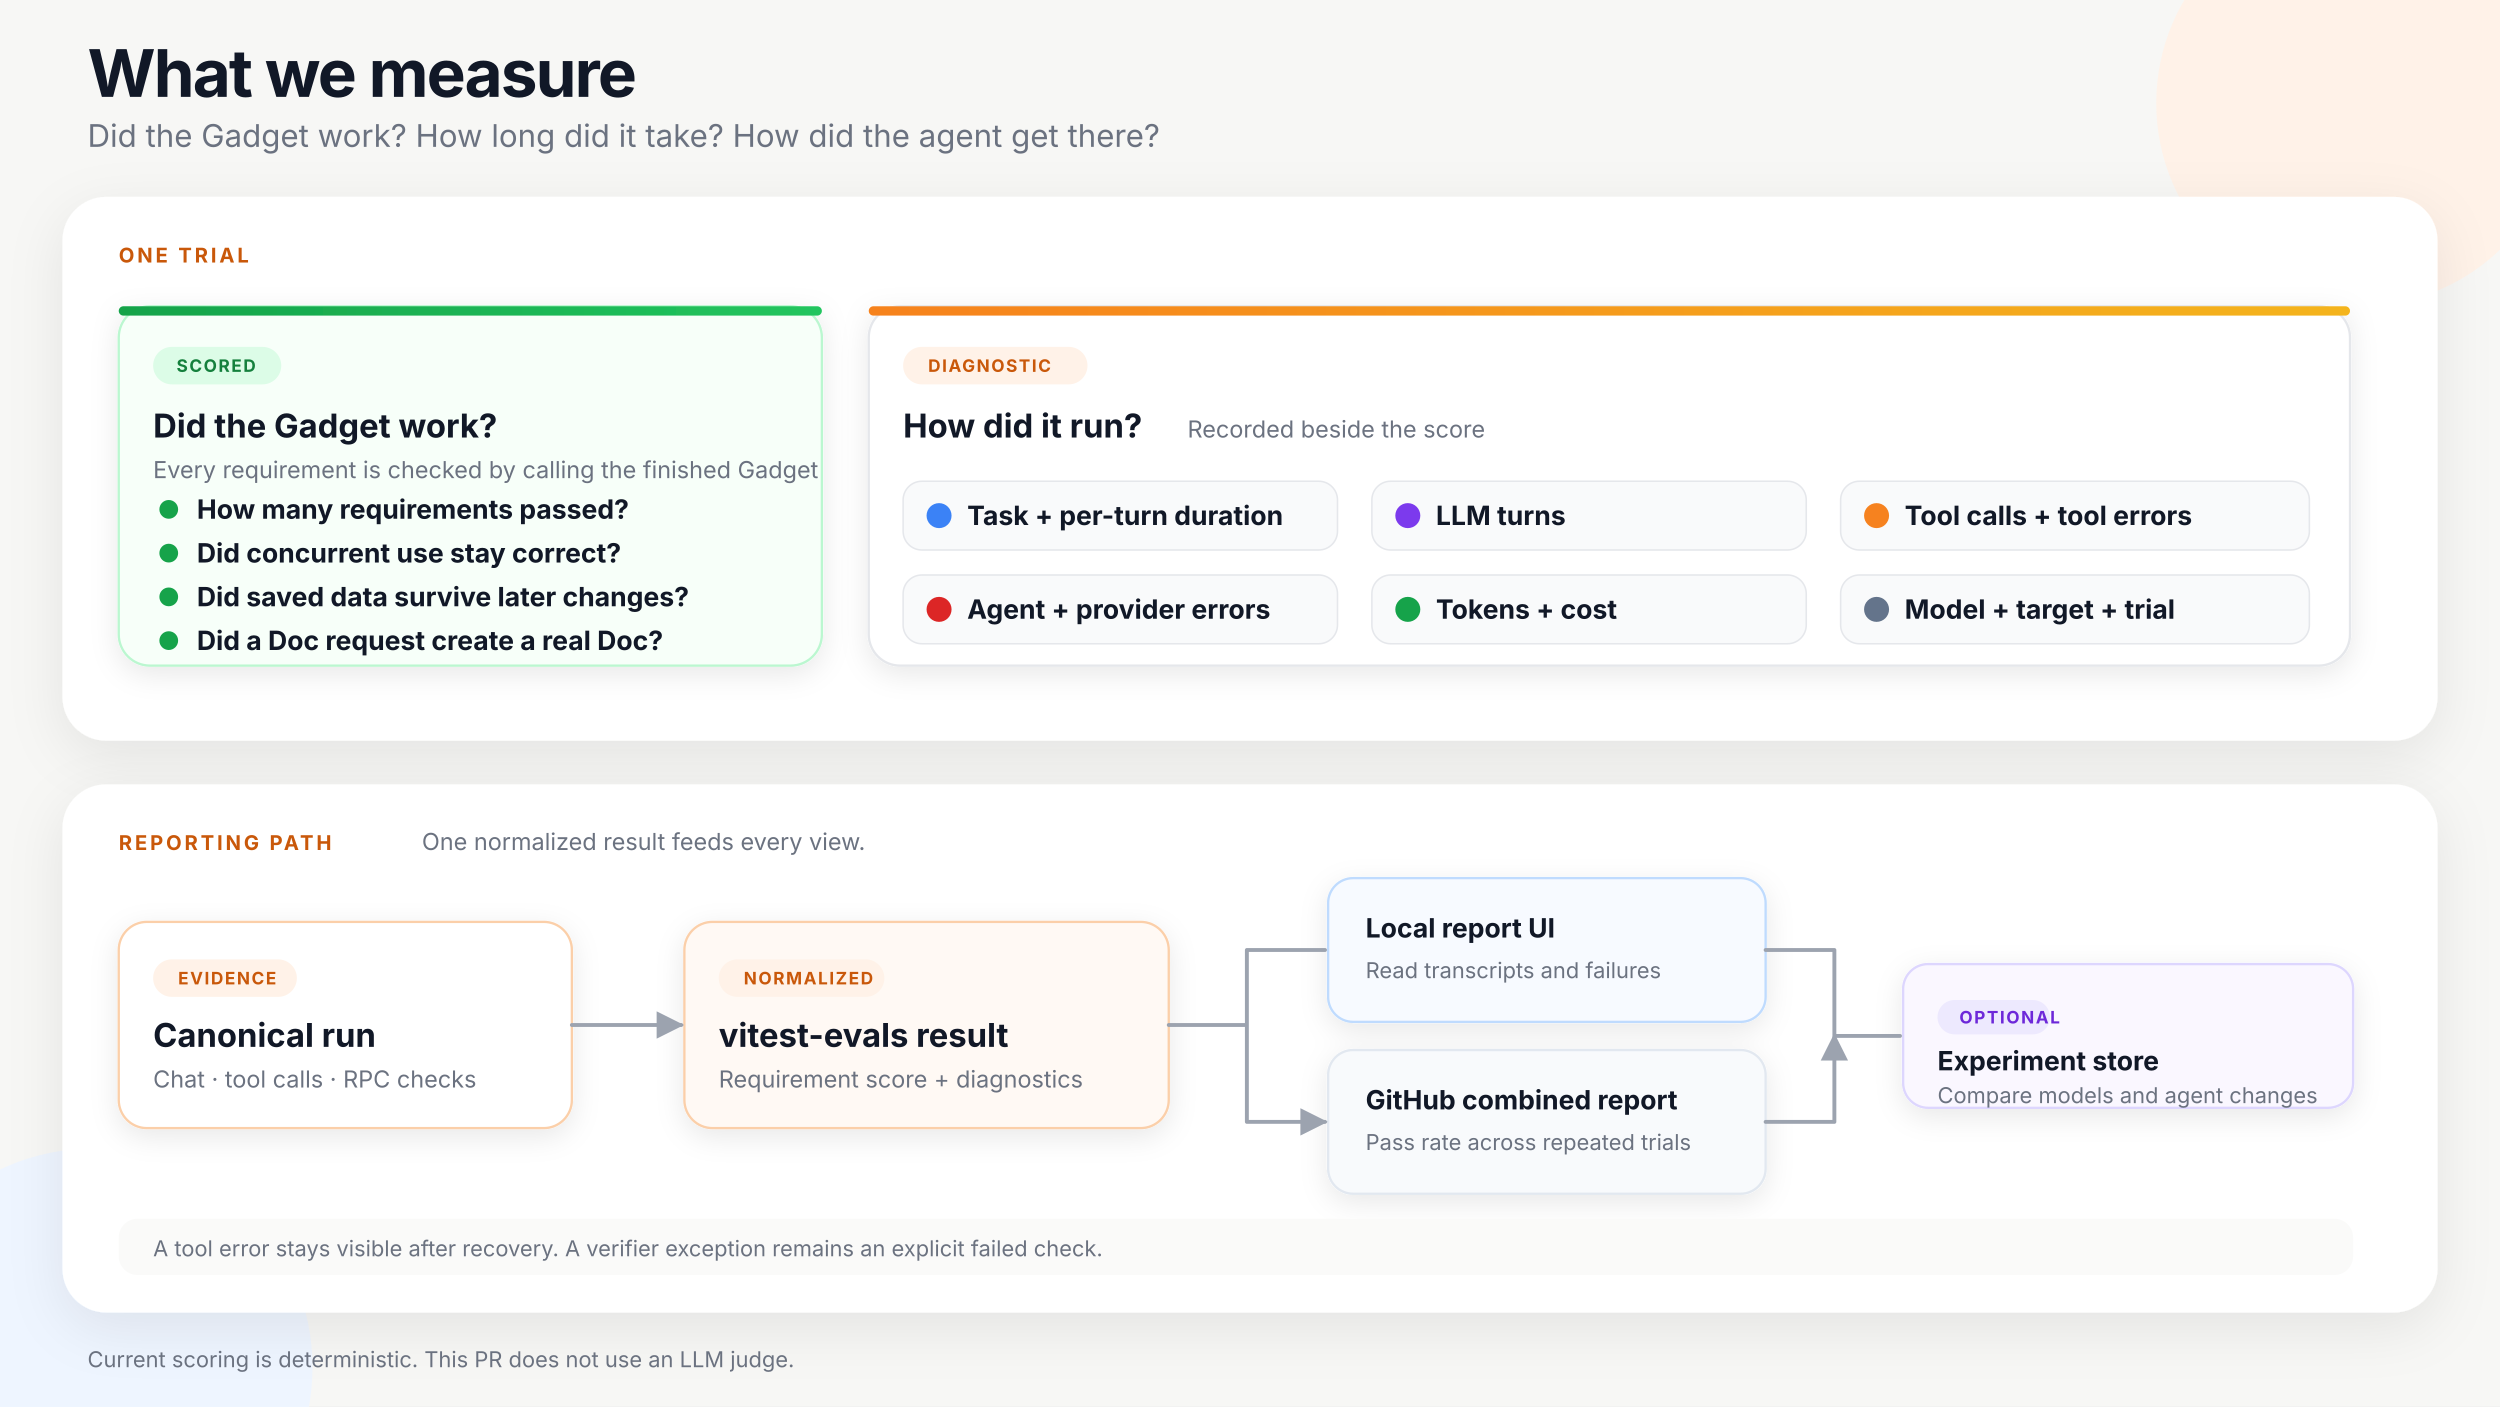
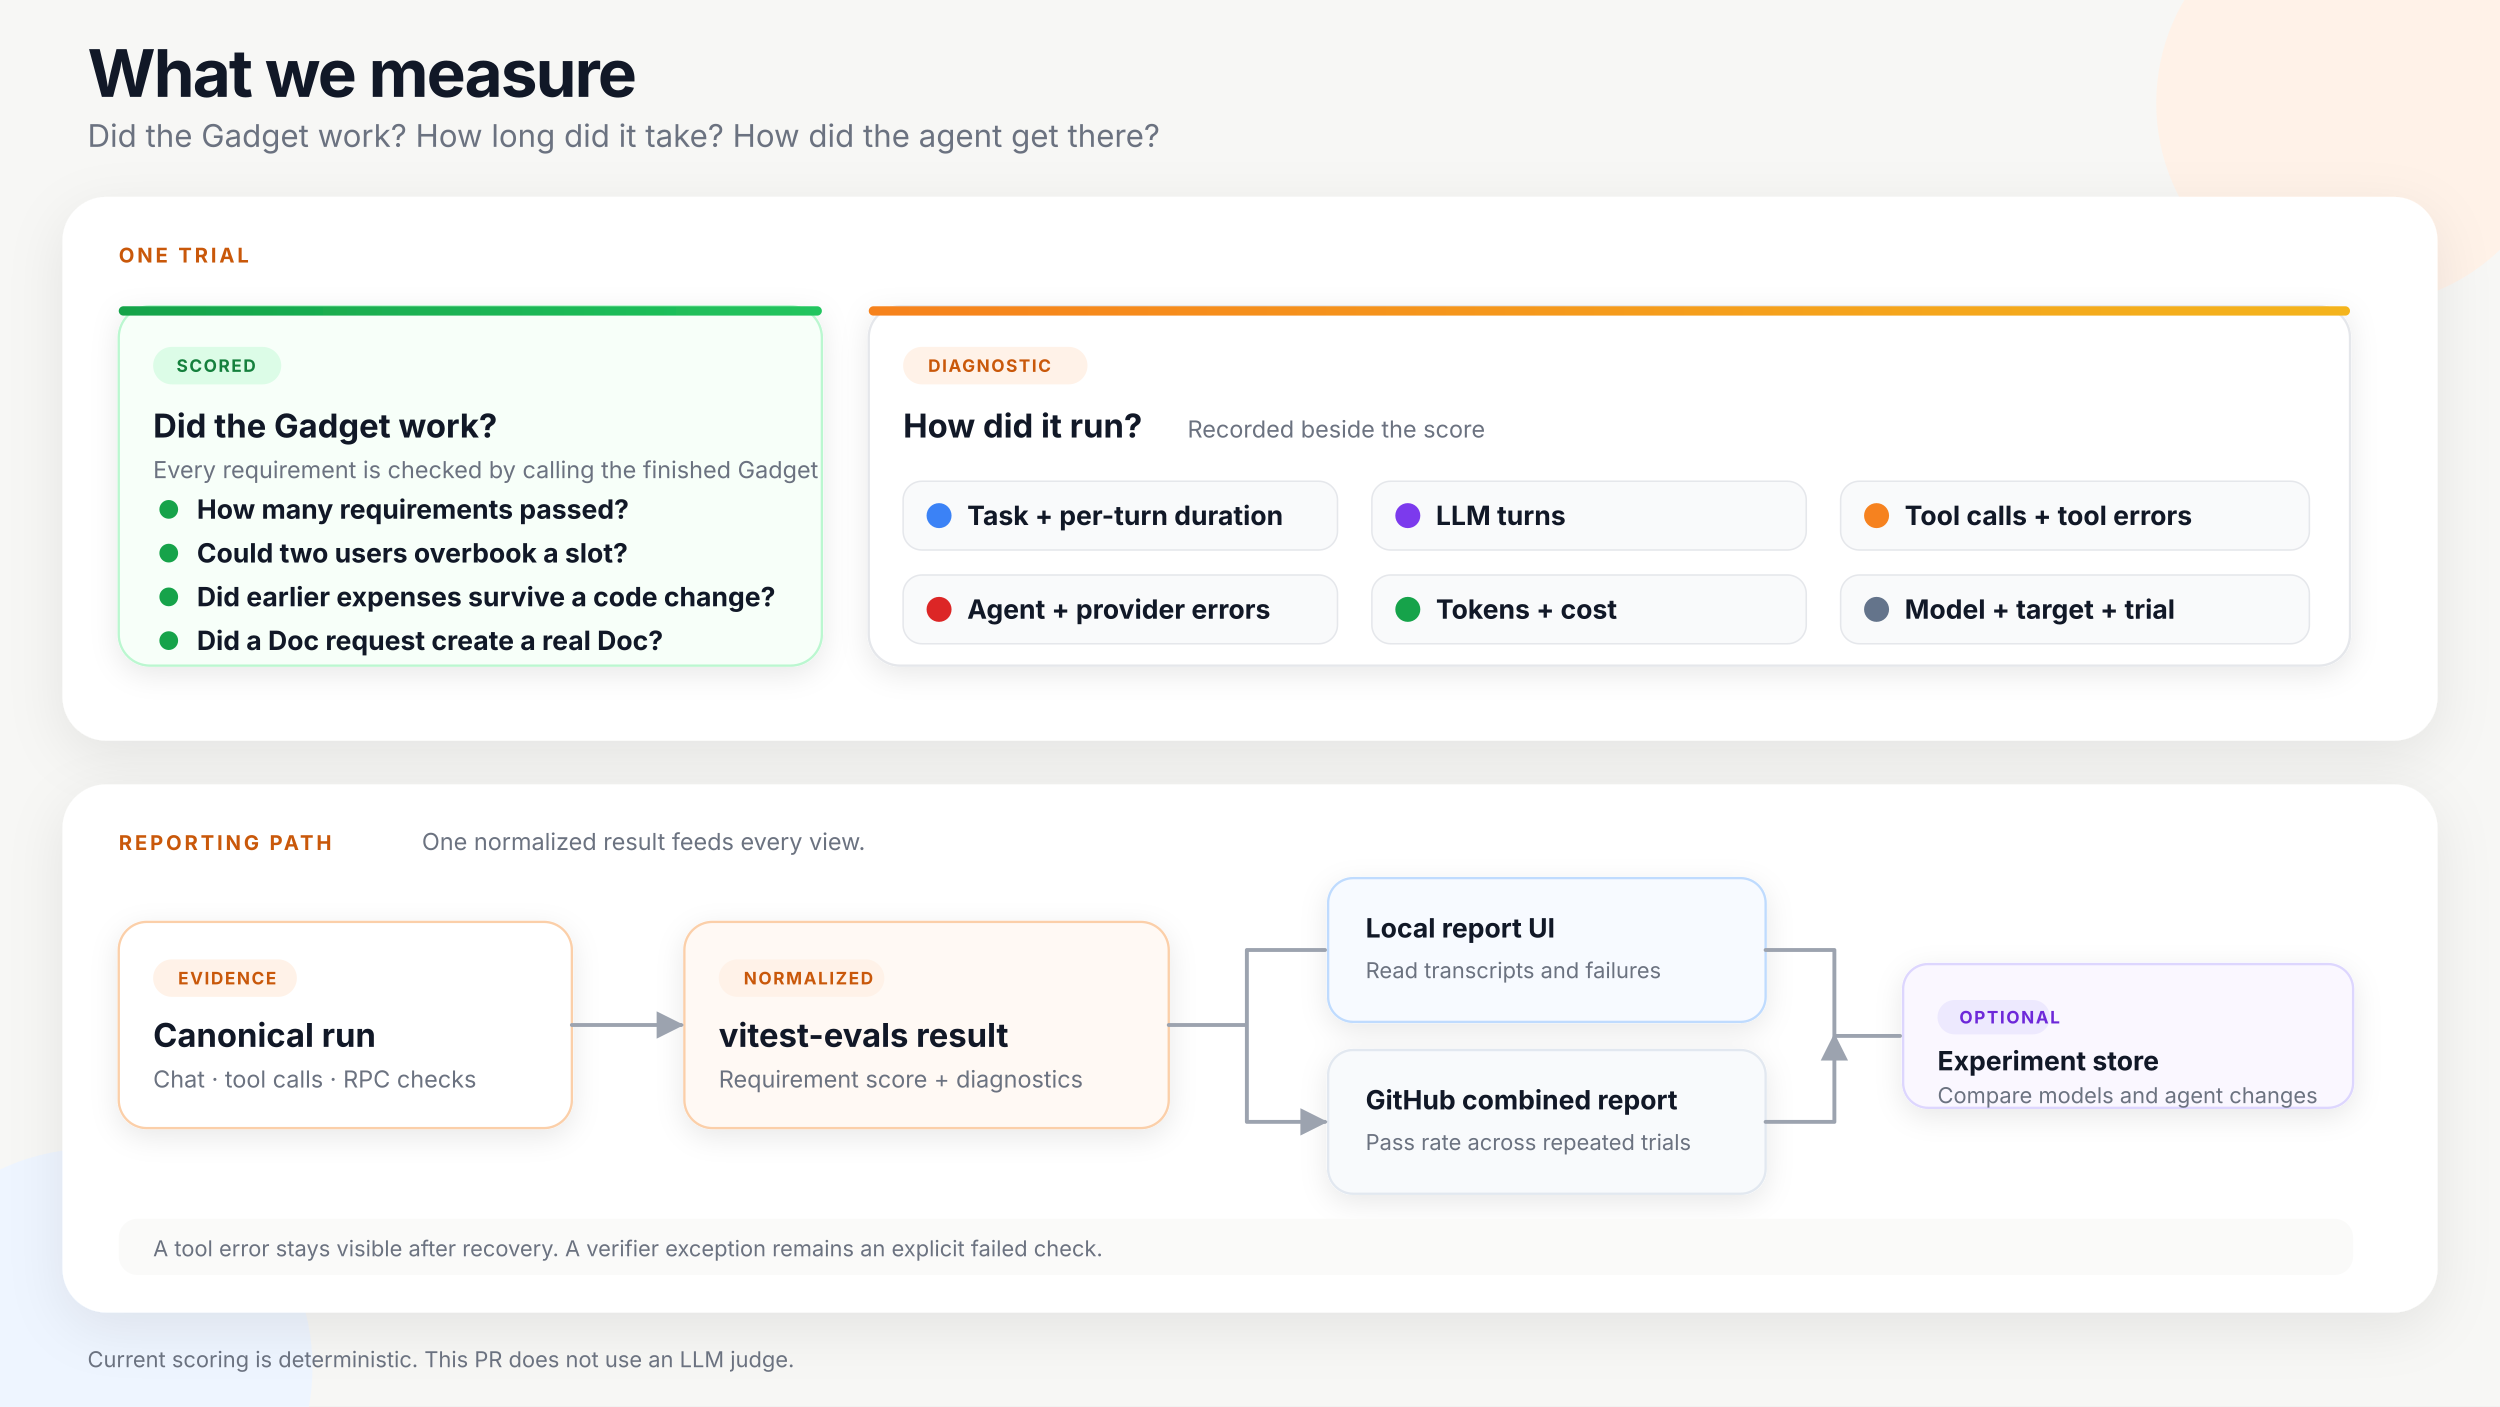
<svg xmlns="http://www.w3.org/2000/svg" width="1600" height="900" viewBox="0 0 1600 900" role="img" aria-labelledby="title desc">
  <defs>
    <filter id="shadow" x="-20%" y="-20%" width="140%" height="150%">
      <feDropShadow dx="0" dy="10" stdDeviation="18" flood-color="#111827" flood-opacity="0.08" />
    </filter>
    <filter id="card-shadow" x="-20%" y="-20%" width="140%" height="150%">
      <feDropShadow dx="0" dy="5" stdDeviation="9" flood-color="#111827" flood-opacity="0.09" />
    </filter>
    <linearGradient id="green" x1="0" y1="0" x2="1" y2="0">
      <stop offset="0" stop-color="#16A34A" />
      <stop offset="1" stop-color="#22C55E" />
    </linearGradient>
    <linearGradient id="orange" x1="0" y1="0" x2="1" y2="0">
      <stop offset="0" stop-color="#F6821F" />
      <stop offset="1" stop-color="#F4B41A" />
    </linearGradient>
    <marker id="arrow" viewBox="0 0 10 10" refX="9" refY="5" markerWidth="7" markerHeight="7" orient="auto-start-reverse">
      <path d="M0 0 10 5 0 10z" fill="#9CA3AF" />
    </marker>
    <style>.title{font:700 42px ui-sans-serif,-apple-system,BlinkMacSystemFont,"Segoe UI",sans-serif;fill:#111827;letter-spacing:-1.2px}.subtitle{font:400 20px ui-sans-serif,-apple-system,BlinkMacSystemFont,"Segoe UI",sans-serif;fill:#6B7280}.eyebrow{font:700 13px ui-sans-serif,-apple-system,BlinkMacSystemFont,"Segoe UI",sans-serif;fill:#C9580A;letter-spacing:1.8px}.card-title{font:700 21px ui-sans-serif,-apple-system,BlinkMacSystemFont,"Segoe UI",sans-serif;fill:#111827}.card-copy{font:400 15px ui-sans-serif,-apple-system,BlinkMacSystemFont,"Segoe UI",sans-serif;fill:#6B7280}.metric-title{font:700 17px ui-sans-serif,-apple-system,BlinkMacSystemFont,"Segoe UI",sans-serif;fill:#111827}.metric-copy{font:400 14px ui-sans-serif,-apple-system,BlinkMacSystemFont,"Segoe UI",sans-serif;fill:#6B7280}.badge{font:700 11px ui-sans-serif,-apple-system,BlinkMacSystemFont,"Segoe UI",sans-serif;letter-spacing:1px}.flow{fill:none;stroke:#9CA3AF;stroke-width:2.5;stroke-linecap:round;stroke-linejoin:round;marker-end:url(#arrow)}</style>
  </defs>
  <rect width="1600" height="900" fill="#F7F7F5" />
  <circle cx="1510" cy="66" r="130" fill="#FFF2E8" />
  <circle cx="60" cy="875" r="140" fill="#EEF5FF" />
  <text class="title" x="56" y="62">What we measure</text>
  <text class="subtitle" x="56" y="94">Did the Gadget work? How long did it take? How did the agent get there?</text>
  <g filter="url(#shadow)">
    <rect x="40" y="126" width="1520" height="348" rx="28" fill="#FFFFFF" />
  </g>
  <text class="eyebrow" x="76" y="168">ONE TRIAL</text>
  <g filter="url(#card-shadow)">
    <rect x="76" y="196" width="450" height="230" rx="20" fill="#F7FFF9" stroke="#BBF7D0" stroke-width="1.5" />
    <rect x="76" y="196" width="450" height="6" rx="3" fill="url(#green)" />
  </g>
  <rect x="98" y="222" width="82" height="24" rx="12" fill="#DCFCE7" />
  <text class="badge" x="113" y="238" fill="#15803D">SCORED</text>
  <text class="card-title" x="98" y="280">Did the Gadget work?</text>
  <text class="card-copy" x="98" y="306">Every requirement is checked by calling the finished Gadget</text>
  <circle cx="108" cy="326" r="6" fill="#16A34A" />
  <text class="metric-title" x="126" y="332">How many requirements passed?</text>
  <circle cx="108" cy="354" r="6" fill="#16A34A" />
-   <text class="metric-title" x="126" y="360">Did concurrent use stay correct?</text>
+   <text class="metric-title" x="126" y="360">Could two users overbook a slot?</text>
  <circle cx="108" cy="382" r="6" fill="#16A34A" />
-   <text class="metric-title" x="126" y="388">Did saved data survive later changes?</text>
+   <text class="metric-title" x="126" y="388">Did earlier expenses survive a code change?</text>
  <circle cx="108" cy="410" r="6" fill="#16A34A" />
  <text class="metric-title" x="126" y="416">Did a Doc request create a real Doc?</text>
  <g filter="url(#card-shadow)">
    <rect x="556" y="196" width="948" height="230" rx="20" fill="#FFFFFF" stroke="#E5E7EB" stroke-width="1.5" />
    <rect x="556" y="196" width="948" height="6" rx="3" fill="url(#orange)" />
  </g>
  <rect x="578" y="222" width="118" height="24" rx="12" fill="#FFF2E8" />
  <text class="badge" x="594" y="238" fill="#C9580A">DIAGNOSTIC</text>
  <text class="card-title" x="578" y="280">How did it run?</text>
  <text class="card-copy" x="760" y="280">Recorded beside the score</text>
  <g>
    <rect x="578" y="308" width="278" height="44" rx="12" fill="#F9FAFB" stroke="#E5E7EB" />
    <circle cx="601" cy="330" r="8" fill="#3B82F6" />
    <text class="metric-title" x="619" y="336">Task + per-turn duration</text>
    <rect x="878" y="308" width="278" height="44" rx="12" fill="#F9FAFB" stroke="#E5E7EB" />
    <circle cx="901" cy="330" r="8" fill="#7C3AED" />
    <text class="metric-title" x="919" y="336">LLM turns</text>
    <rect x="1178" y="308" width="300" height="44" rx="12" fill="#F9FAFB" stroke="#E5E7EB" />
    <circle cx="1201" cy="330" r="8" fill="#F6821F" />
    <text class="metric-title" x="1219" y="336">Tool calls + tool errors</text>
    <rect x="578" y="368" width="278" height="44" rx="12" fill="#F9FAFB" stroke="#E5E7EB" />
    <circle cx="601" cy="390" r="8" fill="#DC2626" />
    <text class="metric-title" x="619" y="396">Agent + provider errors</text>
    <rect x="878" y="368" width="278" height="44" rx="12" fill="#F9FAFB" stroke="#E5E7EB" />
    <circle cx="901" cy="390" r="8" fill="#16A34A" />
    <text class="metric-title" x="919" y="396">Tokens + cost</text>
    <rect x="1178" y="368" width="300" height="44" rx="12" fill="#F9FAFB" stroke="#E5E7EB" />
    <circle cx="1201" cy="390" r="8" fill="#64748B" />
    <text class="metric-title" x="1219" y="396">Model + target + trial</text>
  </g>
  <g filter="url(#shadow)">
    <rect x="40" y="502" width="1520" height="338" rx="28" fill="#FFFFFF" />
  </g>
  <text class="eyebrow" x="76" y="544">REPORTING PATH</text>
  <text class="card-copy" x="270" y="544">One normalized result feeds every view.</text>
  <g filter="url(#card-shadow)">
    <rect x="76" y="590" width="290" height="132" rx="18" fill="#FFFFFF" stroke="#FBCFA9" stroke-width="1.5" />
    <rect x="438" y="590" width="310" height="132" rx="18" fill="#FFF9F4" stroke="#FBCFA9" stroke-width="1.5" />
    <rect x="850" y="562" width="280" height="92" rx="16" fill="#F7FAFF" stroke="#BFDBFE" stroke-width="1.5" />
    <rect x="850" y="672" width="280" height="92" rx="16" fill="#F8FAFC" stroke="#E2E8F0" stroke-width="1.5" />
    <rect x="1218" y="617" width="288" height="92" rx="16" fill="#FAF7FF" stroke="#DDD6FE" stroke-width="1.5" />
  </g>
  <rect x="98" y="614" width="92" height="24" rx="12" fill="#FFF2E8" />
  <text class="badge" x="114" y="630" fill="#C9580A">EVIDENCE</text>
  <text class="card-title" x="98" y="670">Canonical run</text>
  <text class="card-copy" x="98" y="696">Chat · tool calls · RPC checks</text>
  <path class="flow" d="M366 656H436" />
  <rect x="460" y="614" width="106" height="24" rx="12" fill="#FFF2E8" />
  <text class="badge" x="476" y="630" fill="#C9580A">NORMALIZED</text>
  <text class="card-title" x="460" y="670">vitest-evals result</text>
  <text class="card-copy" x="460" y="696">Requirement score + diagnostics</text>
  <path d="M748 656H798V608H848M798 656V718H848" fill="none" stroke="#9CA3AF" stroke-width="2.5" stroke-linecap="round" stroke-linejoin="round" marker-end="url(#arrow)" />
  <text class="metric-title" x="874" y="600">Local report UI</text>
  <text class="metric-copy" x="874" y="626">Read transcripts and failures</text>
  <text class="metric-title" x="874" y="710">GitHub combined report</text>
  <text class="metric-copy" x="874" y="736">Pass rate across repeated trials</text>
  <path d="M1130 608H1174V663H1216M1130 718H1174V663" fill="none" stroke="#9CA3AF" stroke-width="2.5" stroke-linecap="round" stroke-linejoin="round" marker-end="url(#arrow)" />
  <rect x="1240" y="640" width="72" height="22" rx="11" fill="#EDE9FE" />
  <text class="badge" x="1254" y="655" fill="#6D28D9">OPTIONAL</text>
  <text class="metric-title" x="1240" y="685">Experiment store</text>
  <text class="metric-copy" x="1240" y="706">Compare models and agent changes</text>
  <rect x="76" y="780" width="1430" height="36" rx="12" fill="#FAFAF9" />
  <text class="metric-copy" x="98" y="804">A tool error stays visible after recovery. A verifier exception remains an explicit failed check.</text>
  <text class="metric-copy" x="56" y="875">Current scoring is deterministic. This PR does not use an LLM judge.</text>
</svg>
